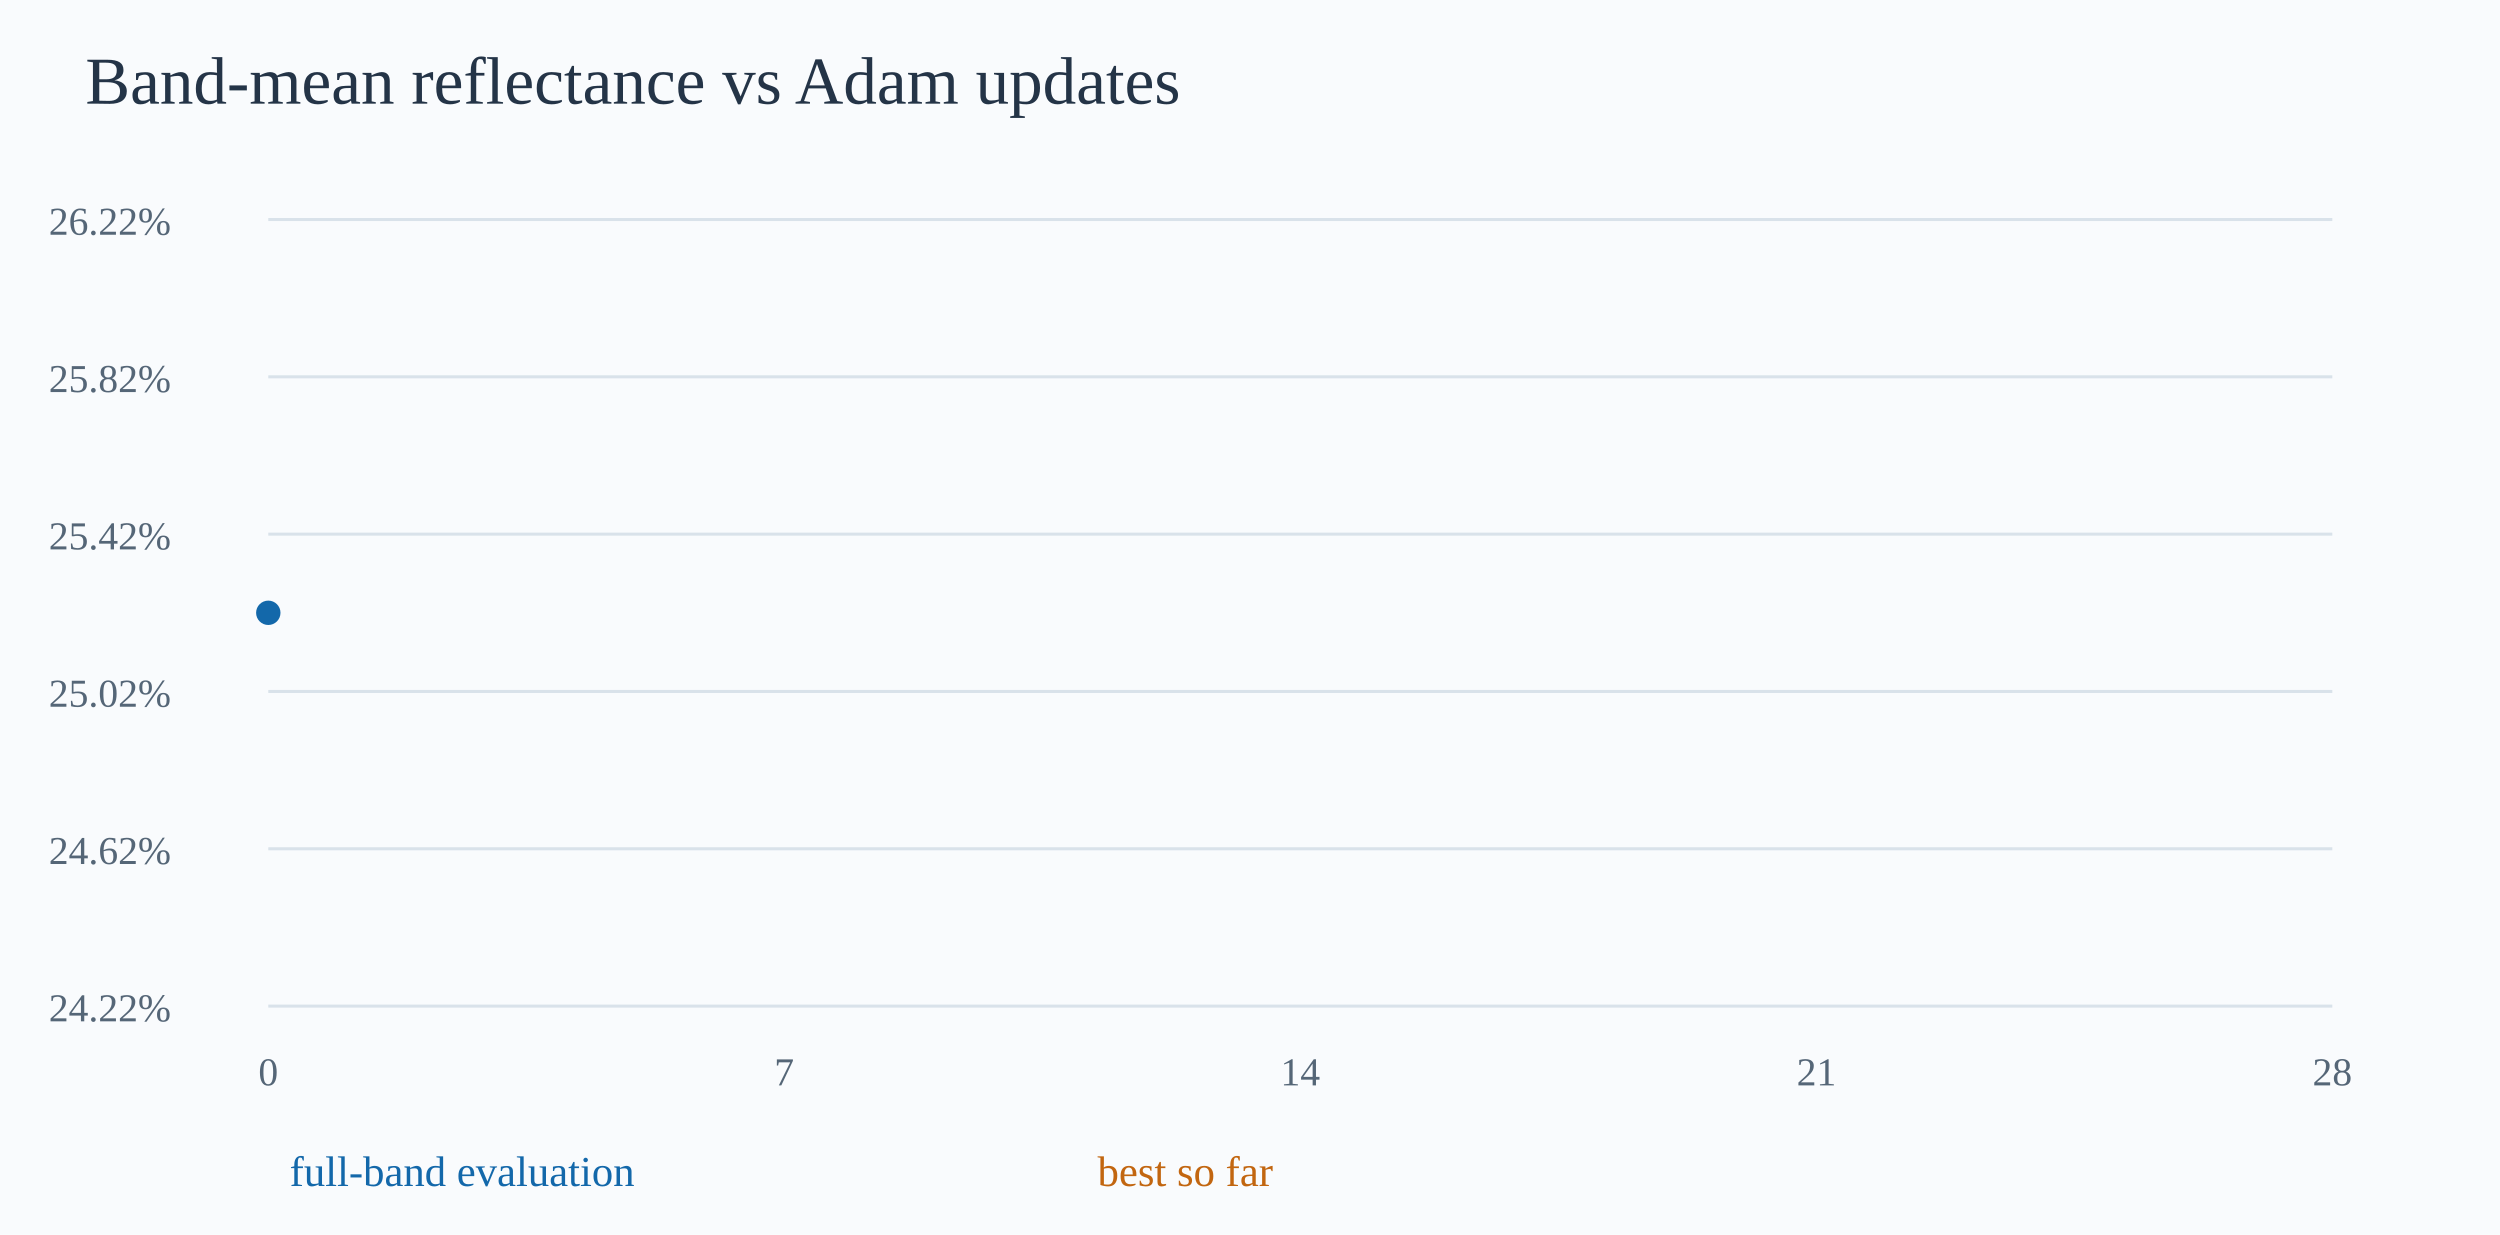
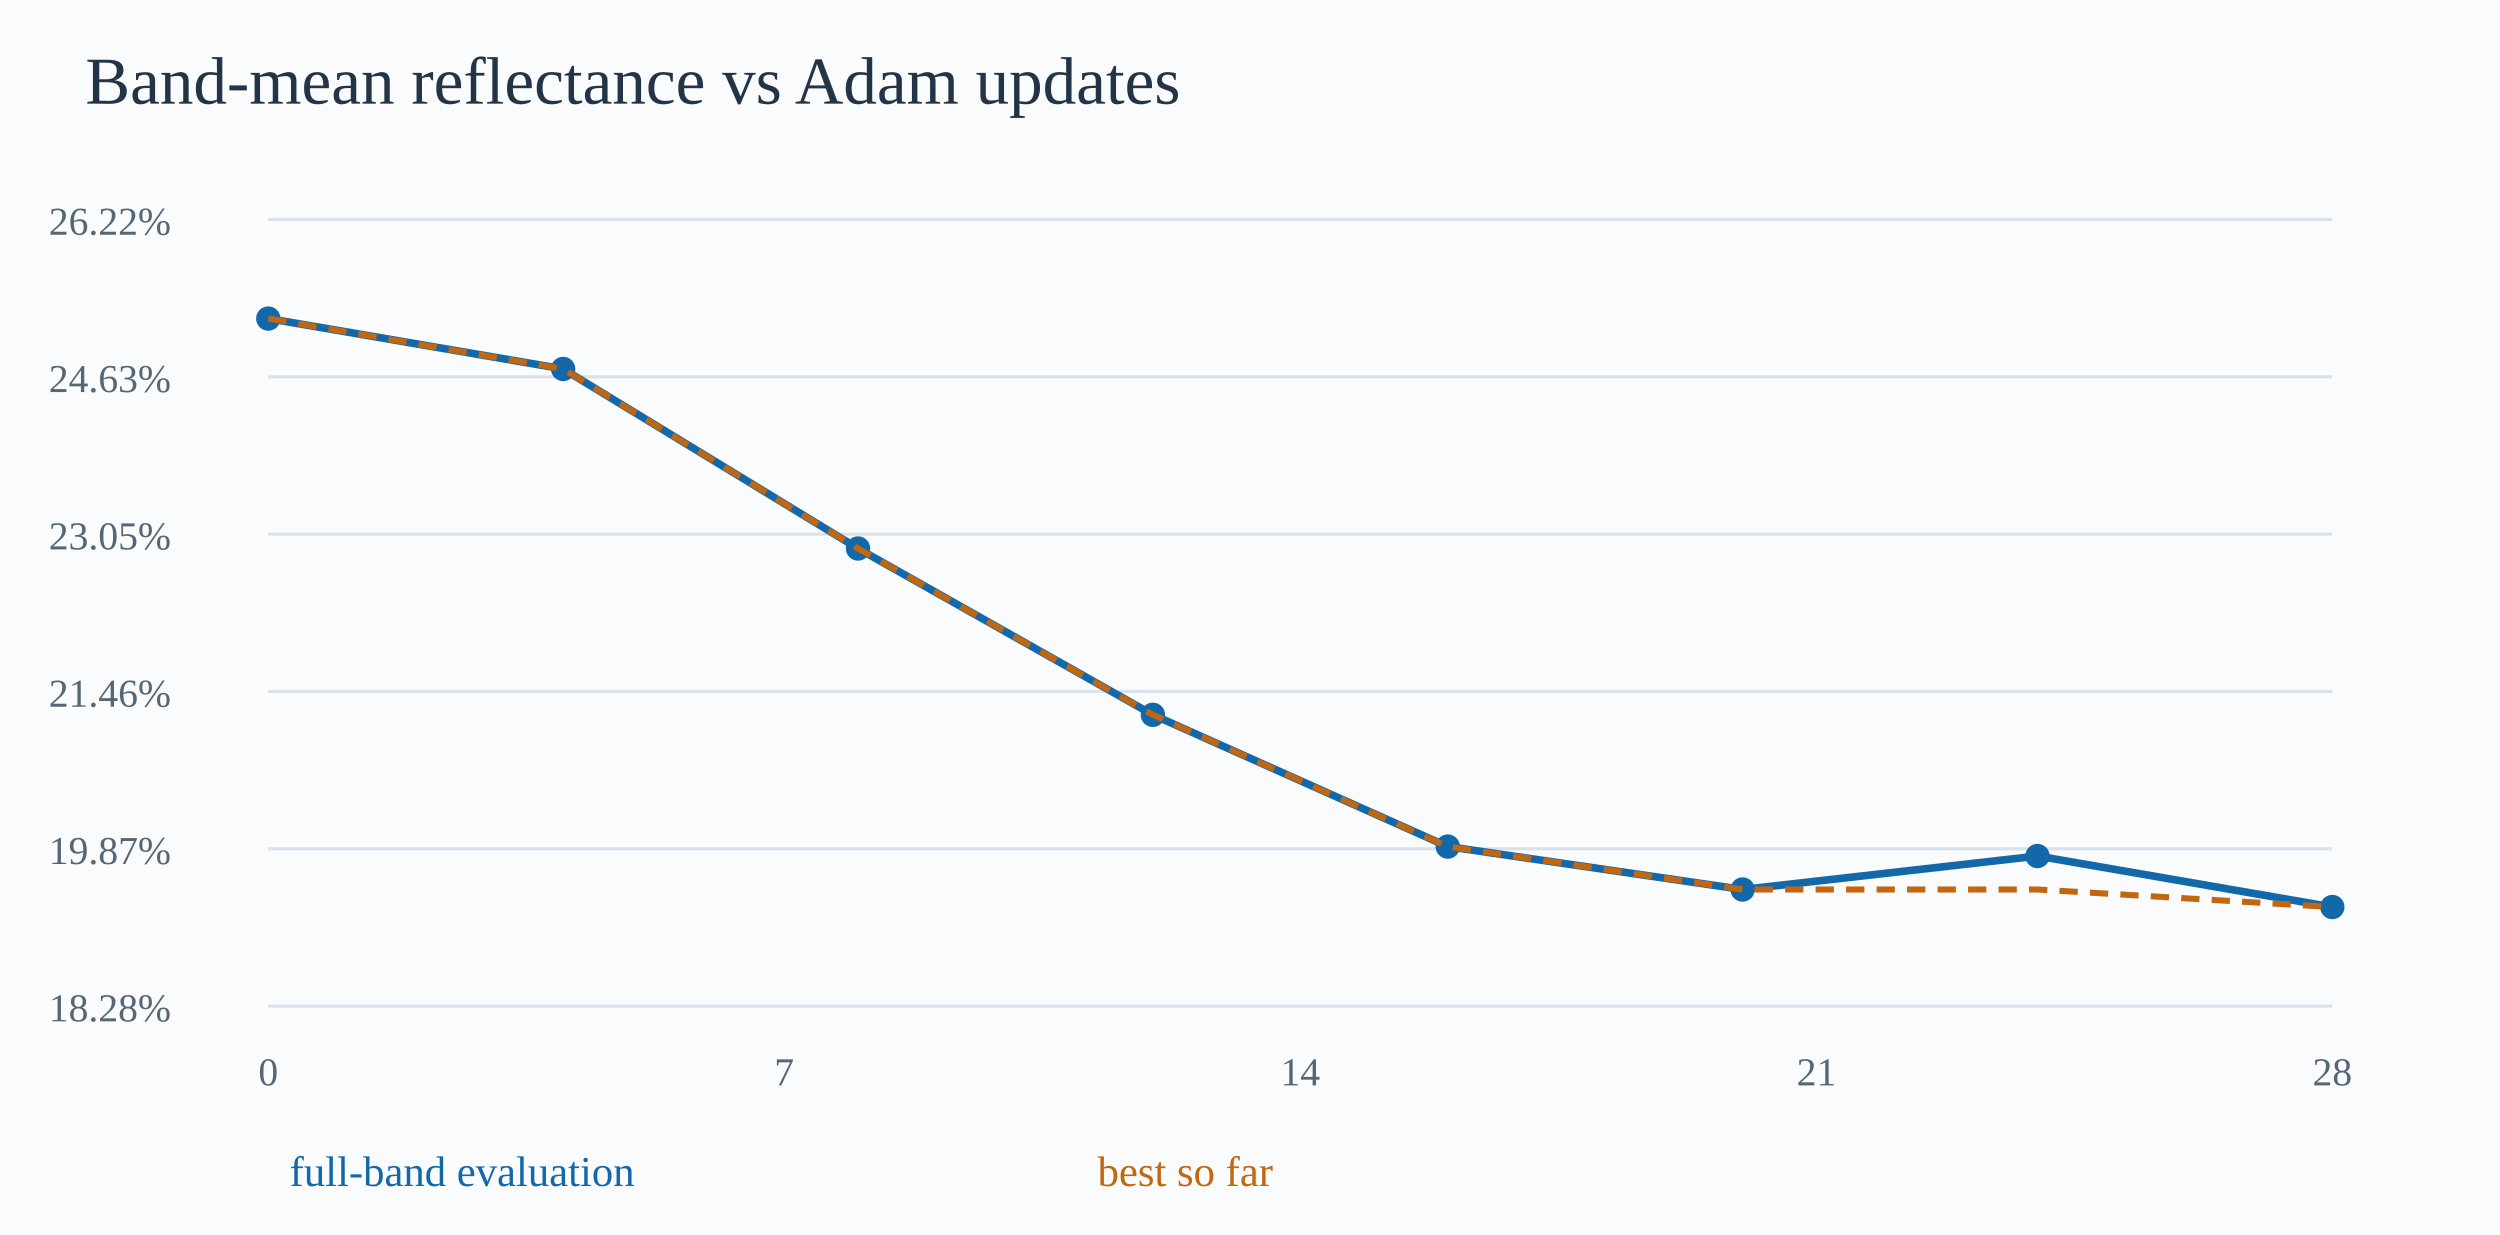
<svg xmlns="http://www.w3.org/2000/svg" width="820" height="405" viewBox="0 0 820 405">
  <rect width="820" height="405" fill="#f9fbfd" />
  <text x="28" y="34" font-size="22" fill="#243447">Band-mean reflectance vs Adam updates</text>
  <line x1="88" y1="330.0" x2="765" y2="330.0" stroke="#d9e2ea" />
-   <text x="16" y="335.0" font-size="13" fill="#556677">24.22%</text>
+   <text x="16" y="335.0" font-size="13" fill="#556677">18.28%</text>
  <line x1="88" y1="278.4" x2="765" y2="278.4" stroke="#d9e2ea" />
-   <text x="16" y="283.4" font-size="13" fill="#556677">24.62%</text>
+   <text x="16" y="283.4" font-size="13" fill="#556677">19.87%</text>
  <line x1="88" y1="226.8" x2="765" y2="226.8" stroke="#d9e2ea" />
-   <text x="16" y="231.8" font-size="13" fill="#556677">25.02%</text>
+   <text x="16" y="231.8" font-size="13" fill="#556677">21.46%</text>
  <line x1="88" y1="175.2" x2="765" y2="175.2" stroke="#d9e2ea" />
-   <text x="16" y="180.2" font-size="13" fill="#556677">25.42%</text>
+   <text x="16" y="180.2" font-size="13" fill="#556677">23.05%</text>
  <line x1="88" y1="123.6" x2="765" y2="123.6" stroke="#d9e2ea" />
-   <text x="16" y="128.6" font-size="13" fill="#556677">25.82%</text>
+   <text x="16" y="128.6" font-size="13" fill="#556677">24.63%</text>
  <line x1="88" y1="72.0" x2="765" y2="72.0" stroke="#d9e2ea" />
  <text x="16" y="77.0" font-size="13" fill="#556677">26.22%</text>
  <text x="88.0" y="356" text-anchor="middle" font-size="13" fill="#556677">0</text>
  <text x="257.2" y="356" text-anchor="middle" font-size="13" fill="#556677">7</text>
  <text x="426.5" y="356" text-anchor="middle" font-size="13" fill="#556677">14</text>
  <text x="595.8" y="356" text-anchor="middle" font-size="13" fill="#556677">21</text>
  <text x="765.0" y="356" text-anchor="middle" font-size="13" fill="#556677">28</text>
-   <polyline fill="none" stroke="#1368aa" stroke-width="2.5" points="88.00,201.00" />
-   <circle cx="88.00" cy="201.00" r="4" fill="#1368aa" />
-   <polyline fill="none" stroke="#c26610" stroke-width="2" stroke-dasharray="6 4" points="88.00,201.00" />
+   <polyline fill="none" stroke="#1368aa" stroke-width="2.5" points="88.00,104.49 184.71,121.02 281.43,179.91 378.14,234.46 474.86,277.68 571.57,291.76 668.29,280.78 765.00,297.51" />
+   <circle cx="88.00" cy="104.49" r="4" fill="#1368aa" />
+   <circle cx="184.71" cy="121.02" r="4" fill="#1368aa" />
+   <circle cx="281.43" cy="179.91" r="4" fill="#1368aa" />
+   <circle cx="378.14" cy="234.46" r="4" fill="#1368aa" />
+   <circle cx="474.86" cy="277.68" r="4" fill="#1368aa" />
+   <circle cx="571.57" cy="291.76" r="4" fill="#1368aa" />
+   <circle cx="668.29" cy="280.78" r="4" fill="#1368aa" />
+   <circle cx="765.00" cy="297.51" r="4" fill="#1368aa" />
+   <polyline fill="none" stroke="#c26610" stroke-width="2" stroke-dasharray="6 4" points="88.00,104.49 184.71,121.02 281.43,179.91 378.14,234.46 474.86,277.68 571.57,291.76 668.29,291.76 765.00,297.51" />
  <text x="95" y="389" font-size="14" fill="#1368aa">full-band evaluation</text>
  <text x="360" y="389" font-size="14" fill="#c26610">best so far</text>
</svg>
